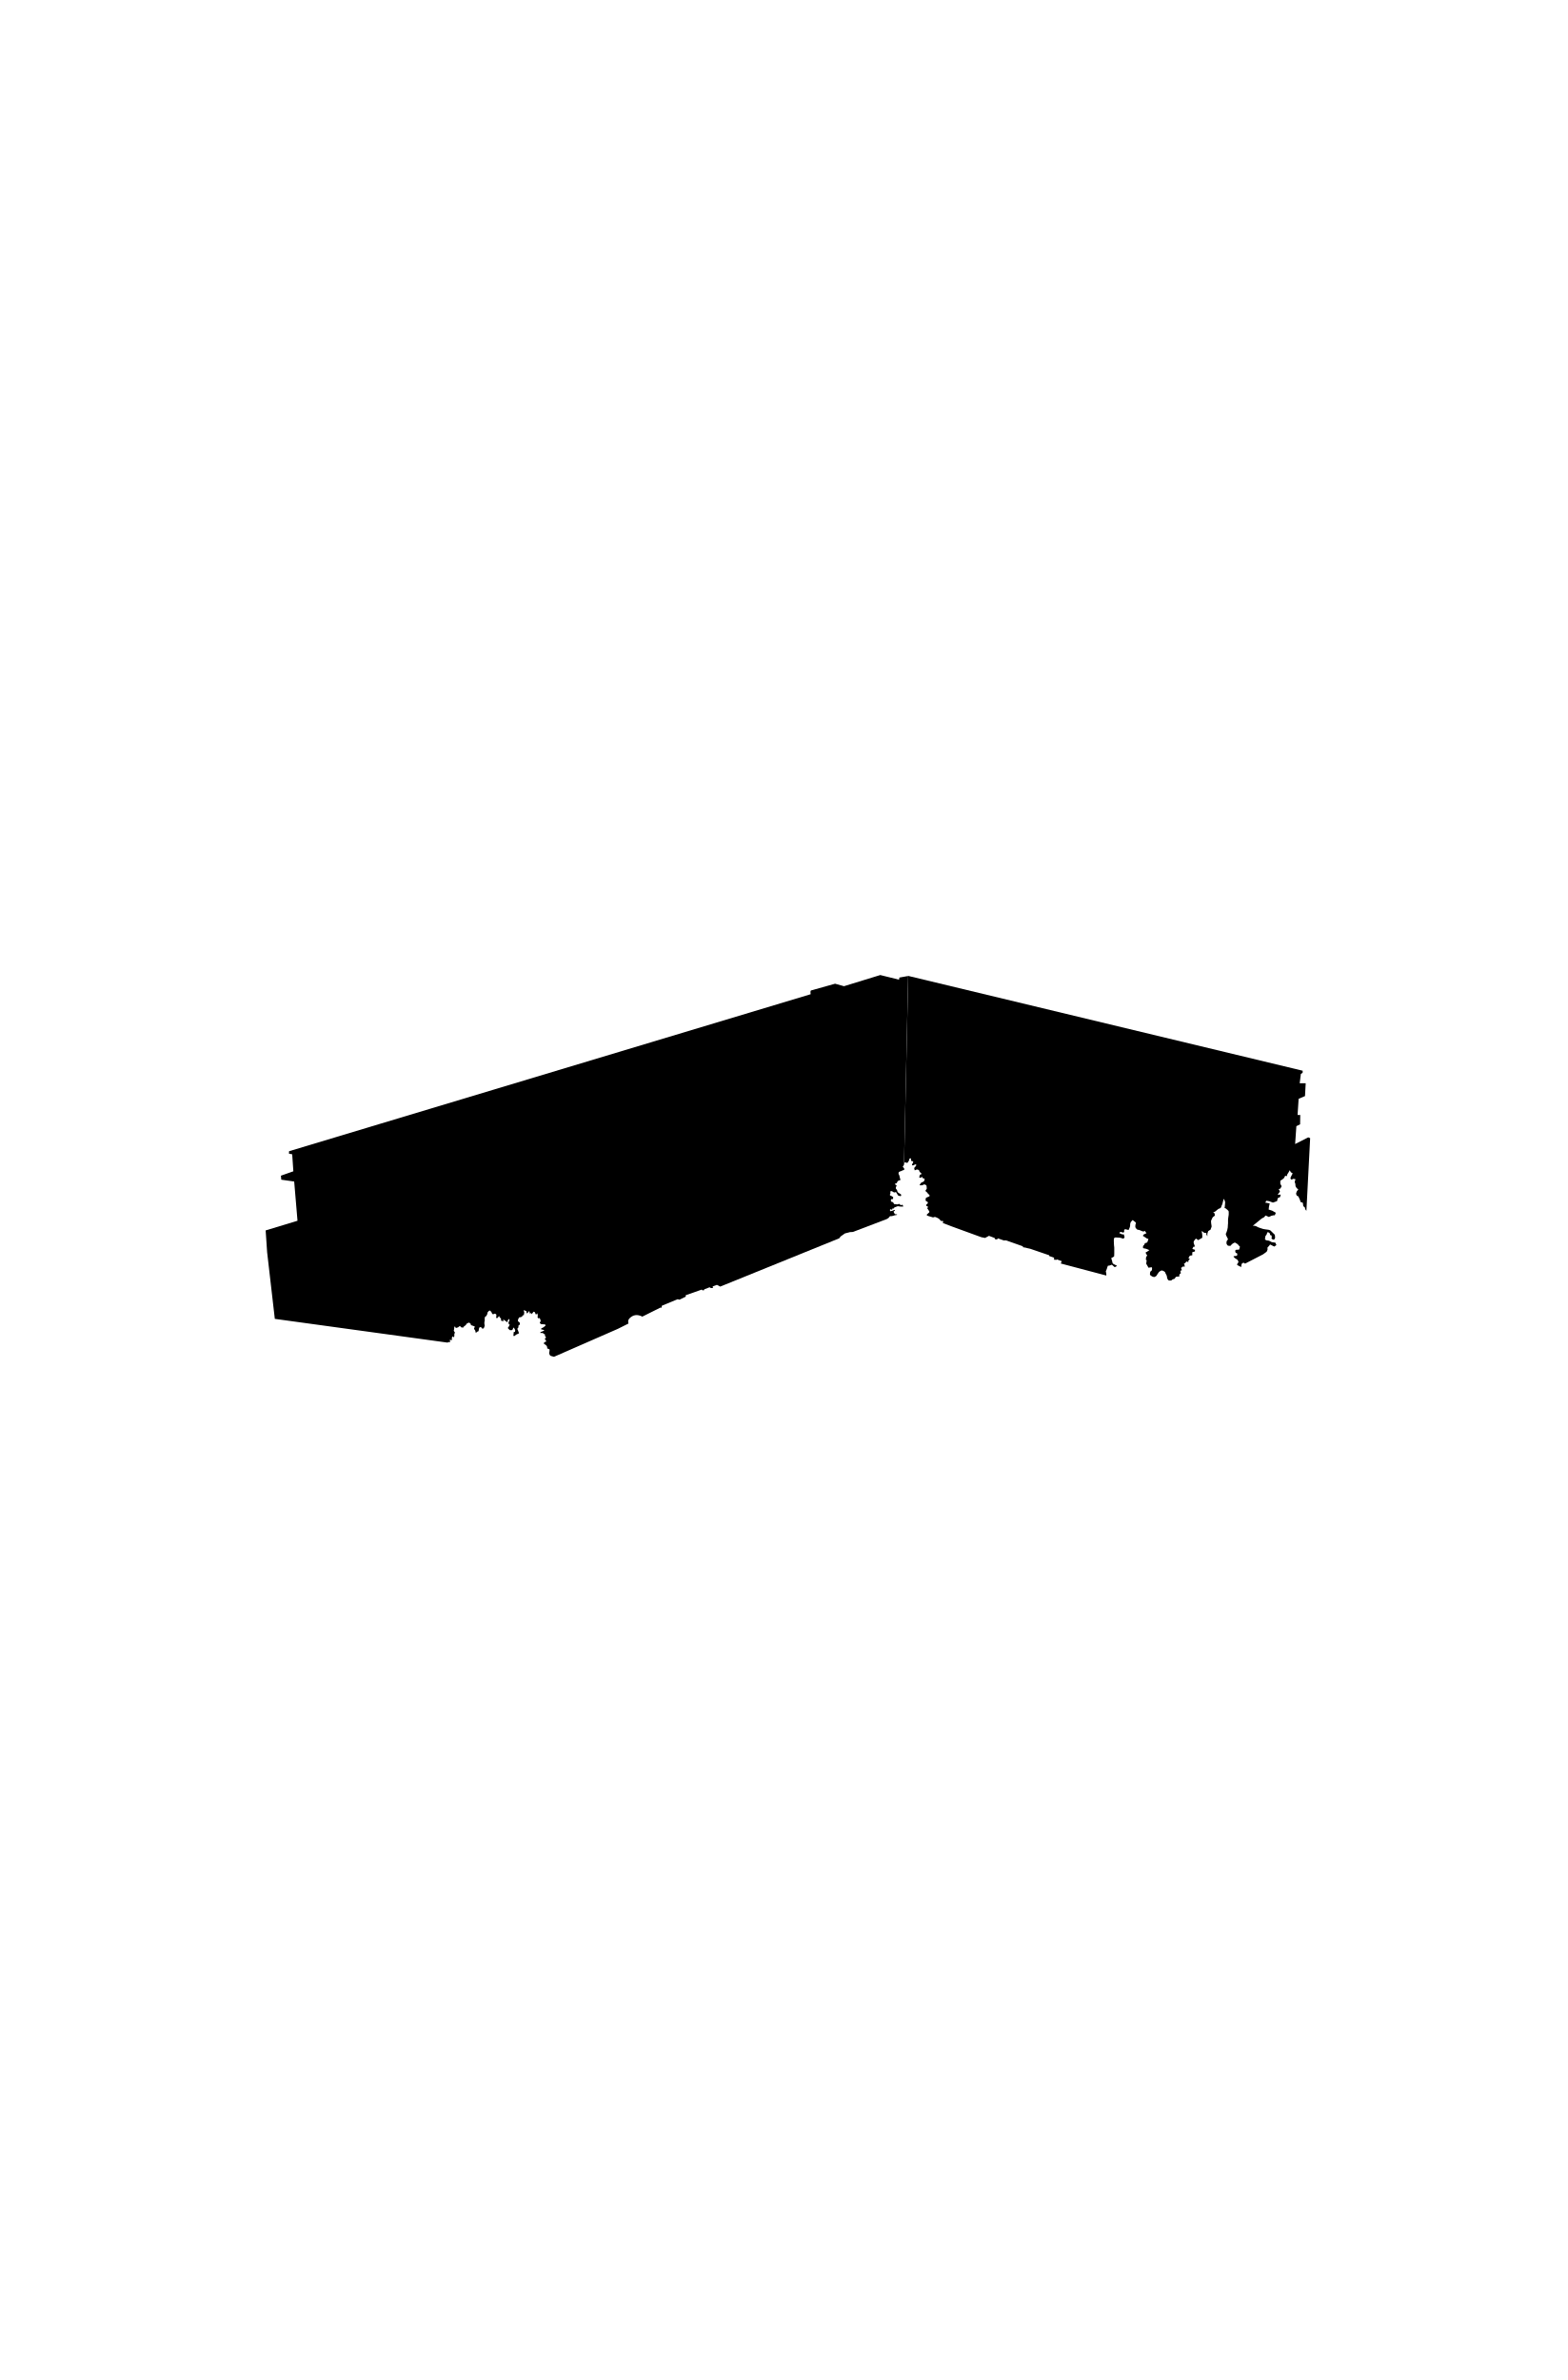
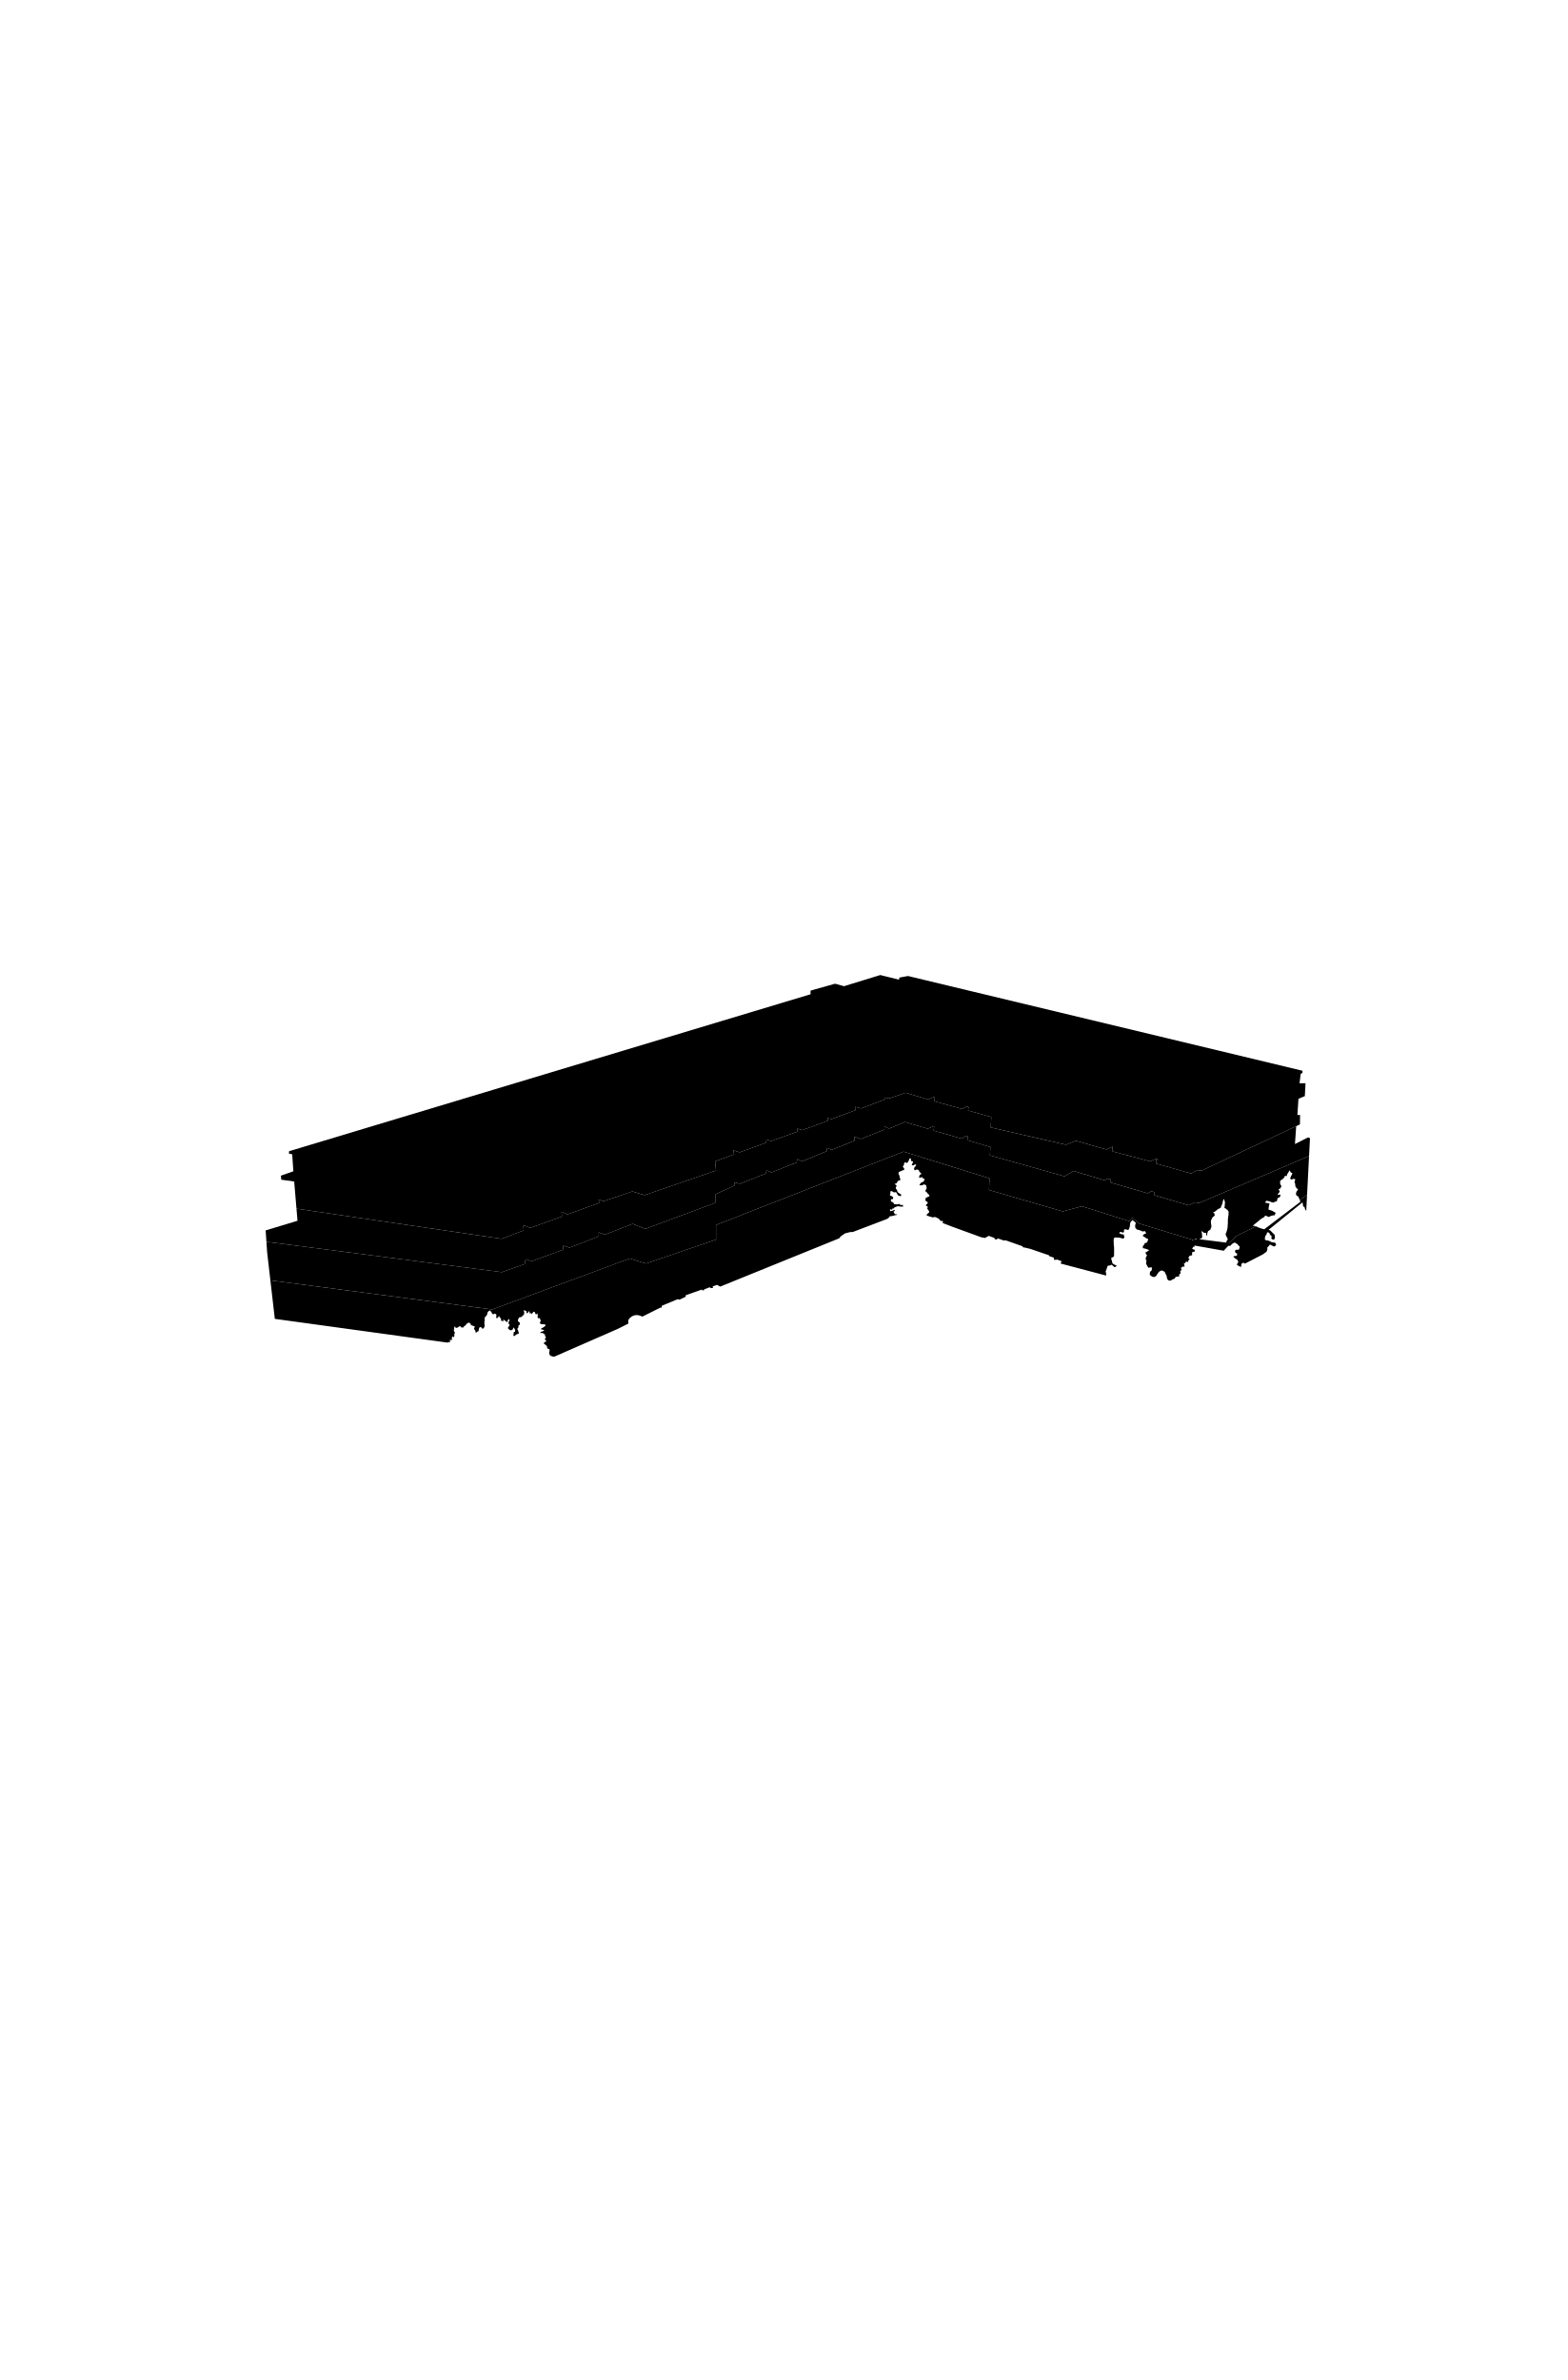
<svg xmlns="http://www.w3.org/2000/svg" viewBox="0 0 3840 5830">
-   <path d="m3209.21 2788.05-9.13 177.36v.67l-2.72-3.67s-1.02-4.25-1.27-5-3.64-2.5-3.64-2.5l-1.19-8.67-5.79-2.03s-.79-2.77-.79-3.77-2.49-4.89-3.62-8.11c-1.13-3.23-3.39-2.56-4.18-3.12-.79-.55-2.04-4.11-2.15-5.11s1.02-3.33 1.7-5.44c.67-2.11 3.85-4.33 3.85-4.33s-4.42-4.34-5.43-5.89c-.5-.77-.65-.94-.67-.97.01.01.04.01 0-.14-.12-.45-1.14-2-.91-3 .22-1-.68-5.67-.68-5.67l-1.35-3.11 2.04-7-5.2-1s-4.86 2.89-5.55 1.44c-.68-1.44-1.7-1.78-1.7-1.78l.79-3.66 4.75-9.34-4.53-2.77-2.59-4.89-3.73 6.66s-1.69 2.45-2.04 2.89c-.34.45-1.58 5.34-1.58 5.34s-1.25-.78-1.81-1.11c-.57-.34-2.37.33-2.37.33l-2.49 5-4.18 3.55-4.86 3-.11 7.45 3.28 6.11-3.16 5.78-4.07 1.22 3.05 5.67-1.13 2.22s-4.07 4.78-4.41 5.55c-.35.78 6.78.12 7.57 0l-1.58 6-5.77 2.78-1.7 7.22-9.16 3.34h-1.8s-7.8-3.11-8.14-3.11-7.12-1.11-7.12-1.11l-2.72 4.55 10.86 1.89-1.81 8.56-.68 6.55 8.6 2.78 8.92 5.11-2.48 6.22s-2.49-.11-2.83-.11-5.65 1.33-5.65 1.33l-5.99 2.89-8.03-3.66-4.29 4.66-5.21 2.67-21.93 17.89s3.16.11 4.98.11 8.48 3.67 8.48 3.67 10.63 3.89 12.32 4.11c1.7.22 8.71 1.66 11.19 1.66s6.22 1.89 6.22 1.89l10.75 10.56.79 7.33-1.81 3.89-2.94.78s-3.39-1.56-3.96-2.78c-.56-1.22.34-3 .68-3.55.34-.56-1.92-5.23-1.92-5.23l-2.49.78-.11-3.67s-2.26-3.11-2.59-3.11-4.18-.44-4.18-.44l-1.02 4.33s-3.4 5.11-3.62 5.45c-.22.33-.91 7.44-.91 7.44s2.61 2.45 4.18 2.45 5.55.88 5.99 1c.46.11 6.22 3.44 6.56 3.44s8.7 1.22 8.7 1.22l2.49 5.89-5.09 3.67s-5.99-2.67-8.71-4.34c-2.72-1.66-2.59.78-2.59.78l-2.27 2.78s-2.48 2.56-2.94 2.78c-.45.22 0 4.66 0 5.44s-2.26 5.22-2.26 5.22l-8.59 6.34-44.1 22.72s-1.53-.5-3.05-1.83c-1.53-1.34-4.92 2.16-5.42 2.5-.51.33-1.19 7.83-1.19 7.83s-4.74-2.17-8.48-4.33c-3.73-2.17 0-4.5 0-4.5l1.86-3.84s-1.35-5.33-4.58-6.66c-3.22-1.34-1.86-1.17-5.6-4-3.72-2.84-1.02-3.34-1.02-3.34s3.56-.33 6.28-.83 1.86-4.83 1.86-5.5-3.56-1.83-3.56-1.83-1.53-2-1.18-4.67c.34-2.67.34-1.83 1.02-2.5.67-.67 6.95-.33 7.97-.67 1.02-.33 2.37-7.33 2.37-7.33l-4.07-4s-.51-1-.67-1.5c-.17-.5-4.93-2.67-6.28-4s-4.58.83-5.93 1.5c-1.36.67-2.38 2-3.73 3.17-1.35 1.16-2.64 3-2.64 3s-4.15-.17-4.82-.34c-.68-.16-1.87-.66-1.87-.66s-3.72-4.34-2.71-5.34-.51-.83-.51-.83l.34-2s.34-2.5.68-3 2.54-2.67 2.88-4-5.24-9.56-5.24-12.22 1.02-2.84 1.36-4.17 1.02-3 1.35-3.83c.34-.84.84-2.84.84-2.84l1.19-5.83.34-6.67s.35-2.16.35-3.33v-8.5c0-1.67.16-1.5.16-2.83s.68-5.84 1.02-7c.35-1.17 0-1 .35-2.17.34-1.17 0-3 .16-4.17.17-1.16 0-2.33 0-4.33s-5.25-6.17-7.29-7.67-1.7-.16-2.54-.83c-.85-.67.16-2 .16-3.33s.85-7.34.85-10.67-3.4-9-3.4-9-1.53 4.83-1.69 6.33c-.17 1.5-2.21 8-2.21 8l-1.7 3.67-.84 3.17-3.23 2.66-3.05.84s-3.39 2.83-4.41 3.5c-1.02.66-2.37 2.16-3.73 3.16-1.35 1-4.92 2-5.42 2.5s1.53.17 1.53.17l2.21 1.83s.84 4.5.84 5.17-3.39 3-4.24 3.5c-.84.5-1.53 1.83-2.54 3.67-1.02 1.83-2.2 4.5-2.54 5.83s0 2 0 2l.17 3.83 1.02 6.34v3.66l-1.19 1.5-1.02 4.17-5.76 3.67-1.02 2.33-1.36 4.83.16 5.39-2.54-4v-3.83l-5.26-.33s-5.09-4.34-5.76-4.34 0 2.84 0 2.84l1.02 6.5v7l-10.06 5.94s-4.07-3.55-5.2-3.78c-1.13-.22-5.66 6.67-5.66 6.67l-.22 3.78 3.16 9.11s-2.04.22-3.16.22-3.16 5.56-3.16 5.56l6.33 2v4l-6.55 2v7.55h-.68c-.68 0-4.75.67-5.2.89-.46.22-3.62 6.22-3.62 6.22l3.62 1.56s-2.26 2.67-3.39 4c-1.14 1.33.22 1.55 0 2.67-.23 1.11-1.59.88-1.59.88l-3.62-1.11-2.93 4-3.17 1.56 1.81 2.89v4.66l-3.61-1.11-3.12 2.45-2.08 1.33s1.58 4.22 2.04 5.33c.45 1.12-2.32.67-2.32.67l-1.3 3.33s0 1.34.91 1.78c.91.45 0 2.22 0 2.22l-1.59.89s-2.26 2.67-2.26 3.34.91.89 1.13 2-3.39 1.55-4.74 1.77c-1.36.23-3.62.23-3.62.23l-1.59 1.33s-1.35 2.44-2.04 3.33c-.67.89-4.74 1.56-4.74 1.56l-4.07 3.11h-4.98l-2.04-1.11s-1.59-1.56-2.04-3.11c-.46-1.56-1.35-3.56-1.35-6s-3.62-6.89-4.07-9.34c-.46-2.44-6.56-5.11-8.37-5.11s-5.65 2.67-6.78 3.56-6.56 9.78-6.56 9.78l-4.29 2.66-4.29-.44s-6.56-3.33-7.01-5.11c-.46-1.78.68-7.34.68-7.34l4.07-3.77s.67-6.23 0-6.89-8.37.89-8.37.89l-4.29-7.56-1.35-2.22 1.13-8.89-2.04-.67.68-6.89 2.71-3.77s-3.39-4.67-3.85-6.45c-.45-1.78 2.94-2.44 2.94-2.44l6.11-4.22s-7.24-3.34-7.91-3.34-7.47-1.55-7.47-1.55-.45-4.67 0-5.34c.46-.66 2.49-2.44 2.49-2.44s1.58-3.78 2.26-4.67 2.94 0 2.94 0l3.16-2.89 2.26-7.11-4.75-1.78-3.39-2.44-5.65-3.56 2.48-3.33 6.55-3.11-4.29-5.78-2.71 1.78s-2.04-.67-2.94-.67-4.98-2.22-7.47-3.11c-2.48-.89-2.71-.44-3.39-.44s-1.59-.45-1.59-.45l-3.66-3.55s-1.3-2-1.3-3.11 0-5.78.9-7.34c.91-1.55 0-3.77 0-3.77l-7.46-5.78-4.52 4.89s-1.81 4.66-1.59 5.33 0 1.11 0 3.33-1.35 5.34-1.35 5.34l-2.49 5.55-8.14-2-2.71 1.56v5.11l-1.81 1.78-7.24-2-2.94 2.89s6.11 3.33 7.46 3.33h3.62l2.04 6.89-2.72 3.78s-6.33-1.78-7.46-2.23c-1.13-.44-7.24-.66-8.46-.66s-1.94-.23-3.53-.23-3.85 2-3.85 2l-.45 5.56s.22 8.44.45 11.11.68 5.33.68 6v14c0 2 0 5.33-.22 7.11-.23 1.78-7.24 4.56-7.24 4.89s2.26 7.22 2.26 7.22.67 5.11 2.04 6.34c1.35 1.22 9.49 4.77 9.83 5 .35.22-3.28 2.77-3.28 2.77l-2.94.45-6.33-5.67-5.09 1.89-4.75.78-1.35 3.89-.79 2.55-1.58 4.34-1.24 2.22 1.24 6.89v4l-111.64-29.52 2.54-5.67-11.96-4.33-.68 1-6.27-.25v-5l-11.96-4.08v-1.84l-46.22-15.83-7.89-1.75-2.8-.83-7.46-1.34v-2.16l-41.3-14.59-5.51.17-14.42-5.08-.76 1.25-2.04 1.41-4.83-.91v-2.5l-14.25-5.42-9.59 5.17-9.24-1.84-72.65-26.5s-16.62-6.26-21.8-8.4l1.44-4.26-2.59-.67-2.49.33s-1.58-1-1.81-1.44c-.22-.45-2.26-2.78-2.26-2.78s-2.48-2.22-3.72-2.78c-1.25-.55-4.53-2.11-4.53-2.11s-2.26-1-2.94-.89c-.67.11-2.37.22-2.37.22l-2.26.89-13.34-4-2.27-1.55.11-1.45 2.67-2.39s3.56-3.16 3.56-3.33-.23-3.11-.23-3.11-.91-.44-1.07-.67c-.17-.22-1.24-1.83-1.41-2.5-.17-.66-2.77-3.77-2.77-3.77l2.63-2.59s-1.53-1.91-2.63-2.41c-1.11-.5-1.62-.17-1.62-.17l-.51-.67v-1.33c0-.33.25-1.42.25-1.42l.51-.58c.51-.58 1.53-1.25 2.46-2s.51-.67.68-1.92c.16-1.25-.25-1.41-.35-1.91-.08-.5-.93-.59-1.86-1.17s-1.61-.67-1.86-.83c-.25-.17-1.44-1.5-1.44-2.92s0-.92.17-1.5c.16-.58.34-3.25.67-3.67 0 0 1.36-.5 2.64-1.33s1.94-.58 2.88-1.17c.94-.58 1.53-.75 2.21-1.08.67-.33 1.35-1.17 1.35-1.17v-.91c0-.92-.76-1.59-1.35-2.42-.6-.83-1.62-.92-2.38-1.75s-1.35-2.17-1.43-2.5c-.09-.33-4.75-4.25-4.75-4.25l-.25-.5s.08-1 .51-1.75.43-.58.68-.92c.25-.33.76-1 1.1-1.41.34-.42.43-.5.76-1.42s0-1.25 0-2-.17-1.5-.34-3.92c-.17-2.41-.94-2-1.11-2.58-.16-.58-2.54-1.42-3.72-1.92-1.19-.5-.85 0-1.19 0s-2.21 1-3.73 1.59c-1.53.58-1.94.58-2.71.58s-2.89.08-4.07-.08c-1.19-.17 0-1.09.08-1.67s2.88-4.42 3.13-4.58c.25-.17 1.78-.84 2.54-1.25.76-.42 2.04-.67 3.48-1.67s1.53-2 1.95-3.17c.42-1.16.59-2.83.59-3.16s-.84-.67-1.27-1c-.43-.34-1.27-.17-1.27-.17l-1.27-.17s-.94-1.08-2.12-2.91c-1.19-1.84-1.19-.67-1.19-.67s-1.53 1.42-1.86 1.58c-.35.17-2.13.5-2.64.5s-1.53-1-1.53-1 .09-.83.09-1.16.34-2 .93-3.67c.6-1.67.35-1.08.6-1.42.25-.33.67-.66.67-.66s1.78-.25 2.46-.67l.68-.42s-.76-2.25-.85-2.58c-.08-.33-.42-.42-1.18-.92s-1.19-.75-1.44-.91c-.25-.17-.94-.92-1.1-1.25-.17-.34-.35-.92-.85-2.17s.25-.33 0-.75-1.18-1.25-1.18-1.25l-1.11-.83-2.12-.25s-1.1-.5-1.44-.75-1.78 1.16-2.37 1.5c-.59.33-1.86.66-2.63.66s-.43-.25-.6-.83c-.16-.58 0 0-.84-3.5s.08-1.58.08-1.58 1.95-1.67 2.38-2.17c.42-.5 0-.58.59-2s.59-.42 1.95-1.67c1.35-1.25-1.87-2.75-2.29-2.75s-1.11.5-1.53.67c-.43.17-2.46 1.25-3.23 1.75s-2.21-.08-2.21-.08h-1.27s0-1.17.09-1.75c.08-.59.67-1.5.67-1.5s.35-.92 1.27-2.5c.94-1.59 1.11-2.09 1.11-2.59s-2.04-1.83-2.38-2c-.34-.16-1.86.17-1.86.17l-1.19-1.83v-5l-4.07.66-.67 4s-1.87 3-2.04 3.42-1.62 2.42-1.62 2.42l-2.37.75-1.19-1-3.64-.42-.94 2.75-.65 2.56 2.27-98.81 7.93-363.01.37-.12 965.91 232.18-.22 5.11-4.29 2.77-2.83 22.78h14.69l-1.69 31.45-15.61 6.66-2.59 39.56h6.55l-.34 23-9.16 4.44-3.05 43.78 32.23-16.33 4.63 2Z" />
-   <path d="M2212.26 2856.37c-.25.17-1.02 2.09-1.02 2.09l1.19 1 1.77 1.86.52.55v4.09s-.26.06-.63.14c-.7.15-1.81.39-2.25.44-.68.08-2.04 1.08-2.38 1.17-.34.08-2.37 1.08-2.37 1.08s-1.7.58-2.97.92c-1.27.33-2.54 1.91-2.88 2.16s-.25 3.92-.25 3.92l1.35 2.08 1.19 3.92 1.19 5.5 1.29 2.83s-1.47.78-2.37 1-3.96 1.67-3.96 1.67-.96.5-1.3 1.11-.62 2-.62 2-1.53 2.17-1.69 2.44c-.17.28-2.49 1.12-3.23 1.28-.73.17-1.02 1.11-1.02 1.11l3.62 2.84 1.13 1.55-2.15 2.5-.17 3.5 1.86 2.56 1.19 1.66s.73 3.17 1.07 4c.35.84 1.81 2.12 1.98 2.23s6.44 4.05 6.44 4.05l.79 1.89-1.24 2.72-4.93-1.22-1.4-.5-4.02-6.44-1.24-2.06-4.64 1.06-5.76-3.39-3.62.72s.57 4.67.46 4.94c-.12.28-1.14 1.84-1.14 1.84l-.05 3 4.8 2.11 3.05 2.42-.08 1.66-.6 2.92s-3.13 0-3.72.08c-.6.09-1.11 1.5-1.11 1.5v3.34c0 .25 1.36 1.66 1.36 1.66s2.37.67 3.39.92 1.78 2.75 1.78 2.75l1.53 2.08h2.63c1.44 0 2.54.42 3.14.5.59.09 1.69.17 1.69.17s2.38-.5 2.97-.83c.59-.34 2.12-.25 2.12-.25l1.44 1.08 1.95 2s.51 0 2.37-.67c1.86-.66 1.7-.5 2.04-.5.2 0 .82 1.58 1.3 2.85.31.85.56 1.57.56 1.57s-.24.02-.6.04c-.44.02-1.04.04-1.6.04-1.02 0-4.93-.16-6.2-.16s-3.72-.75-4.41-.75-2.46.41-4.41 1.33-3.48 1.25-3.48 1.25l-1.95 1.17-.16 1.75h-1.53c-.25 0-1.62 0-2.29.16-.68.17 0 .67 0 .67l-.51 1.75-2.13.42s-1.69-1.17-2.2-1.17-1.44 1.92-1.44 2.33 1.61 2.84 1.61 2.84 1.78-.59 2.72-1c.94-.42 2.72-.59 2.72-.59s3.05-1.75 3.47-1.83c.43-.08.85.08.85.08l1.18 1.92-3.31 1.75.51 2.25 1.27 2.25 1.02 1.58 1.87.92h3.56v1.42s-3.65.83-4.5.75c-.84-.09-3.64 1.33-4.5 1.33s-3.64.92-3.64.92l-4.5.16-1.02 1.25-2.54 3.09-4.41 2.76-82.68 31.48-3.05.27-4.07.12s-4.75 1.27-4.92 1.33c-.17.05-7.69 1.94-7.69 1.94l-10.35 7.28-3.72 4.75-291.39 118.22-8.03-4.22-10.35 3.72.46 4-4.86.12-3.34-1.95-12.94 5.06-1.02 2.5-4.07-.34-.91-1.61-39.63 13.94.4 3.28-15.49 7.61-4.44-1.23-38.76 16-.59 4.84-2.8-.34-34.81 17.38-9.6 4.8c-12.83-6.52-23.17-4.34-31.62 4.44-2.53 2.62-3.55 6.36-2.85 9.93l.51 2.59-25.98 12.98-156.51 68.5-6.61-1.92-2.38-.83s-2.37-3.25-2.71-4.83c-.35-1.59.42-4.67.42-4.67s.94-4.75.51-5.58c-.42-.84-1.69-.67-5.42-2.67-3.61-1.93-.24-.52-.01-.43-.05-.15-.51-1.3-.58-2.24-.09-1-.43-1.5-.43-2.33s-2.04-2.83-4.58-4.75c-2.23-1.68-2.12-.41-2.06-.08-.15-.42-.82-2.53-.74-3.5.08-1.09 1.1-1.84 2.46-2.5 1.35-.67 2.63-.59 2.96-.75.35-.17-.59-2.59-.67-3.34-.09-.75-3.65-3.75-2.89-4.16.76-.42 2.38-1 2.38-1l.51-3-.92-1.59-1.29-.33-.08-4.58s-2.8-1.09-3.05-1.09-1.87-2.08-1.87-2.08l-2.63-.08-3.39.08-.25-1.75.51-.58s3.39-1.17 3.98-1.5c.6-.34 5.01-2.09 5.01-2.09s-.84-1.41-1.19-1.58c-.34-.17-3.82-1.08-4.58-1.17-.76-.08-1.78-.16-1.78-.16l.09-2.34s4.74-2.5 5.6-2.91c.84-.42 2.96-2.67 4.07-3.17 1.1-.5.84-3 .84-3l-2.46-.92-6.78-.5-2.13-.41-2.54-2.34.25-1.41s.76-1.75 1.11-2.25c.34-.5.84-1.09.84-1.09s-.94-3.41-1.02-4.16-.51-1.09-.68-1.34c-.16-.25-.84-1.91-.84-1.91s-3.39.66-3.64.41-1.62-2.25-1.62-2.25.25-1.5.43-2 .08-2.58.08-2.58v-1.42c0-.5-1.1-3.75-1.18-4-.09-.25-1.19 1.59-1.19 1.59l-1.95 1.83-1.53-2.83-.93-2.67-1.11-1-2.29-.83-2.88 3.83-2.46 2.5s.09-1.42 0-1.92c-.08-.5-1.43-.75-1.43-.75l-2.97.59v-3.09c0-1.75-1.27-2.5-1.27-2.5s-2.97 3.59-3.13 3.84c-.17.25-2.38 1.66-2.38 1.66l-.67-.83v-3.58c0-.92-3.99-2.5-3.99-2.5l-3.23-.84 1.7 6-.84 3.34v2.5l-3.48 1.08-1.1 2.83-3.56 1.34-3.56.5-1.02 1.66-1.78 3.42-.25 4.17 4.74 4.16s-.42 4-.42 4.42-3.05 2.17-3.05 2.17l-.17 4.58-2.72 3.5 1.95 4.33 2.29 6.59-6.95 3.25-4.5 3.5-2.46-.59.68-5.08.08-2.33.17-1.84 2.97-.33.76-3.92-1.62-3.66-1.86-2.67-1.19-.08-1.1 2.91-1.19 2.5-2.12.75-4.44-.25-4.64-4.86s.28-1.17.62-1.61c.35-.44 2.43-3.11 2.43-3.11s1.64-4.06 1.59-4.61c-.06-.56-1.92.55-1.92.55s-1.19-4.27-1.13-5.11c.05-.83 2.15-4.05 2.37-4.55s-.28-4.39-.28-4.39-3.79 3.44-3.95 3.78c-.17.33-.57 4.94-.57 4.94s-8.76-6-9.95-6.94c-1.18-.95.28 4.38.28 4.38l-6.11-1.66v-4.84l-3.45-3.55-1.53-3.08-2.37 3.41-2.89 2.59-2.04-2.67.76-1.58v-5.25s-2.63-2-3.22-2.25c-.6-.25-3.05 1.25-3.48 1.33s-3.13-.25-3.13-.25l-2.54-5.42-3.48-3.33-2.37 1.08-3.05 3.25-1.02 4.75-2.29 4.59-2.13 1-.93 1.08-.85 2.83v7.67l-.67 1.17-.17 4.5.84 5.41-.76 2.34-1.69 4.16-3.56.67-3.48-4.25-3.9 1.83-.94 3.92-.76 4.92-1.53.08s-5.26 4.08-5.26 3.75-.93-3.75-.93-4.08-.51-1.67-.51-1.67-2.97-3.92-2.97-4.17 2.12-5.16 2.12-5.5-9.75-3.5-9.75-3.5v-2.5l-4.07-3.75s-3.64 1.59-4.32 1.67-2.63 1.92-2.63 1.92l-1.19 2.5-1.53 1.08-4.5 3.58-.42 1.84-5.52-1.09-2.29-3.16-1.61.75-3.31 2.66-4.83 1.5-.94-.16s-.84-1.92-1.02-2.59c-.17-.66-2.54-.25-2.54-.25l.08 3-.76 5-.51 1.84s1.78 3.08 2.13 3.25c.34.16.67.5.67.5l-.67 3.08-.68.33v6l-1.61 3.17-1.95-2.75-2.46 2.92v6.58l-5.17-.92.68 3.59.51 2.41-2.29-.83-4.67 1.67-422.78-58.11-18.84-163.26-3.61-53.41 78-23.67-8.11-96.11-31.61-4.44-.91-9.84 30.48-10.77-2.83-41.61-7.97-1.62.27-5.94 1277.64-384.57-.51-5.95 1.02-3.16 59.3-16.63 21.88 6.09 88.83-27.33 46 11.33.83-5.17 21.5-3.83-7.93 363.01-2.27 98.83-.37 1.42s-1.53 2.17-1.78 2.33" />
+   <path d="m3201.65 2926.81-1.99 38.66v.67l-2.72-3.67s-1.02-4.25-1.27-5-3.64-2.5-3.64-2.5l-1.19-8.67-1.19-.42-82.29 66.71c2.07.54 4.11 1.57 4.11 1.57l10.75 10.56.79 7.33-1.81 3.89-2.94.78s-3.39-1.56-3.96-2.78c-.56-1.22.34-3 .68-3.55.34-.56-1.92-5.23-1.92-5.23l-2.49.78-.11-3.67s-2.26-3.11-2.59-3.11-4.18-.44-4.18-.44l-1.02 4.33s-3.4 5.11-3.62 5.45c-.22.33-.91 7.44-.91 7.44s2.61 2.45 4.18 2.45 5.55.88 5.99 1c.46.11 6.22 3.44 6.56 3.44s8.7 1.22 8.7 1.22l2.49 5.89-5.09 3.67s-5.99-2.67-8.71-4.34c-2.72-1.66-2.59.78-2.59.78l-2.27 2.78s-2.48 2.56-2.94 2.78c-.45.22 0 4.66 0 5.44s-2.26 5.22-2.26 5.22l-8.59 6.34-44.1 22.72s-1.53-.5-3.05-1.83c-1.53-1.34-4.92 2.16-5.42 2.5-.51.33-1.19 7.83-1.19 7.83s-4.74-2.17-8.48-4.33c-3.73-2.17 0-4.5 0-4.5l1.86-3.84s-1.35-5.33-4.58-6.66c-3.22-1.34-1.86-1.17-5.6-4-3.72-2.84-1.02-3.34-1.02-3.34s3.56-.33 6.28-.83 1.86-4.83 1.86-5.5-3.56-1.83-3.56-1.83-1.53-2-1.18-4.67c.34-2.67.34-1.83 1.02-2.5.67-.67 6.95-.33 7.97-.67 1.02-.33 2.37-7.33 2.37-7.33l-4.07-4s-.51-1-.67-1.5c-.17-.5-4.93-2.67-6.28-4s-4.58.83-5.93 1.5c-1.36.67-2.38 2-3.73 3.17-1.35 1.16-2.64 3-2.64 3s-4.11-.17-4.81-.34l-11.07 12.09-71.97-12.79.96 2.76s-2.04.22-3.16.22-3.16 5.56-3.16 5.56l6.33 2v4l-6.55 2v7.55h-.68c-.68 0-4.75.67-5.2.89-.46.22-3.62 6.22-3.62 6.22l3.62 1.56s-2.26 2.67-3.39 4c-1.14 1.33.22 1.55 0 2.67-.23 1.11-1.59.88-1.59.88l-3.62-1.11-2.93 4-3.17 1.56 1.81 2.89v4.66l-3.61-1.11-3.12 2.45-2.08 1.33s1.58 4.22 2.04 5.33c.45 1.12-2.32.67-2.32.67l-1.3 3.33s0 1.34.91 1.78c.91.45 0 2.22 0 2.22l-1.59.89s-2.26 2.67-2.26 3.34.91.89 1.13 2-3.39 1.55-4.74 1.77c-1.36.23-3.62.23-3.62.23l-1.59 1.33s-1.35 2.44-2.04 3.33c-.67.89-4.74 1.56-4.74 1.56l-4.07 3.11h-4.98l-2.04-1.11s-1.59-1.56-2.04-3.11c-.46-1.56-1.35-3.56-1.35-6s-3.62-6.89-4.07-9.34c-.46-2.44-6.56-5.11-8.37-5.11s-5.65 2.67-6.78 3.56-6.56 9.78-6.56 9.78l-4.29 2.66-4.29-.44s-6.56-3.33-7.01-5.11c-.46-1.78.68-7.34.68-7.34l4.07-3.77s.67-6.23 0-6.89-8.37.89-8.37.89l-4.29-7.56-1.35-2.22 1.13-8.89-2.04-.67.68-6.89 2.71-3.77s-3.39-4.67-3.85-6.45c-.45-1.78 2.94-2.44 2.94-2.44l6.11-4.22s-7.24-3.34-7.91-3.34-7.47-1.55-7.47-1.55-.45-4.67 0-5.34c.46-.66 2.49-2.44 2.49-2.44s1.58-3.78 2.26-4.67 2.94 0 2.94 0l3.16-2.89 2.26-7.11-4.75-1.78-3.39-2.44-5.65-3.56 2.48-3.33 6.55-3.11-4.29-5.78-2.71 1.78s-2.04-.67-2.94-.67-4.98-2.22-7.47-3.11c-2.48-.89-2.71-.44-3.39-.44s-1.59-.45-1.59-.45l-3.66-3.55s-1.3-2-1.3-3.11 0-5.78.9-7.34c.91-1.55 0-3.77 0-3.77l-7.46-5.78-4.52 4.89s-1.81 4.66-1.59 5.33 0 1.11 0 3.33-1.35 5.34-1.35 5.34l-2.49 5.55-8.14-2-2.71 1.56v5.11l-1.81 1.78-7.24-2-2.94 2.89s6.11 3.33 7.46 3.33h3.62l2.04 6.89-2.72 3.78s-6.33-1.78-7.46-2.23c-1.13-.44-7.24-.66-8.46-.66s-1.94-.23-3.53-.23-3.85 2-3.85 2l-.45 5.56s.22 8.44.45 11.11.68 5.33.68 6v14c0 2 0 5.33-.22 7.11-.23 1.78-7.24 4.56-7.24 4.89s2.26 7.22 2.26 7.22.67 5.11 2.04 6.34c1.35 1.22 9.49 4.77 9.83 5 .35.22-3.28 2.77-3.28 2.77l-2.94.45-6.33-5.67-5.09 1.89-4.75.78-1.35 3.89-.79 2.55-1.58 4.34-1.24 2.22 1.24 6.89v4l-111.64-29.52 2.54-5.67-11.96-4.33-.68 1-6.27-.25v-5l-11.96-4.08v-1.84l-46.22-15.83-7.89-1.75-2.8-.83-7.46-1.34v-2.16l-41.3-14.59-5.51.17-14.42-5.08-.76 1.25-2.04 1.41-4.83-.91v-2.5l-14.25-5.42-9.59 5.17-9.24-1.84-72.65-26.5s-16.62-6.26-21.8-8.4l1.44-4.26-2.59-.67-2.49.33s-1.58-1-1.81-1.44c-.22-.45-2.26-2.78-2.26-2.78s-2.48-2.22-3.72-2.78c-1.25-.55-4.53-2.11-4.53-2.11s-2.26-1-2.94-.89c-.67.11-2.37.22-2.37.22l-2.26.89-13.34-4-2.27-1.55.11-1.45 2.67-2.39s3.56-3.16 3.56-3.33-.23-3.11-.23-3.11-.91-.44-1.07-.67c-.17-.22-1.24-1.83-1.41-2.5-.17-.66-2.77-3.77-2.77-3.77l2.63-2.59s-1.53-1.91-2.63-2.41c-1.11-.5-1.62-.17-1.62-.17l-.51-.67v-1.33c0-.33.25-1.42.25-1.42l.51-.58c.51-.58 1.53-1.25 2.46-2s.51-.67.68-1.92c.16-1.25-.25-1.41-.35-1.91-.08-.5-.93-.59-1.86-1.17s-1.61-.67-1.86-.83c-.25-.17-1.44-1.5-1.44-2.92s0-.92.17-1.5c.16-.58.34-3.25.67-3.67 0 0 1.36-.5 2.64-1.33s1.94-.58 2.88-1.17c.94-.58 1.53-.75 2.21-1.08.67-.33 1.35-1.17 1.35-1.17v-.91c0-.92-.76-1.59-1.35-2.42-.6-.83-1.62-.92-2.38-1.75s-1.35-2.17-1.43-2.5c-.09-.33-4.75-4.25-4.75-4.25l-.25-.5s.08-1 .51-1.75.43-.58.68-.92c.25-.33.76-1 1.1-1.41.34-.42.43-.5.76-1.42s0-1.25 0-2-.17-1.5-.34-3.92c-.17-2.41-.94-2-1.11-2.58-.16-.58-2.54-1.42-3.72-1.92-1.19-.5-.85 0-1.19 0s-2.21 1-3.73 1.59c-1.53.58-1.94.58-2.71.58s-2.89.08-4.07-.08c-1.19-.17 0-1.09.08-1.67s2.88-4.42 3.13-4.58c.25-.17 1.78-.84 2.54-1.25.76-.42 2.04-.67 3.48-1.67s1.53-2 1.95-3.17c.42-1.16.59-2.83.59-3.16s-.84-.67-1.27-1c-.43-.34-1.27-.17-1.27-.17l-1.27-.17s-.94-1.08-2.12-2.91c-1.19-1.84-1.19-.67-1.19-.67s-1.53 1.42-1.86 1.58c-.35.17-2.13.5-2.64.5s-1.53-1-1.53-1 .09-.83.09-1.16.34-2 .93-3.67c.6-1.67.35-1.08.6-1.42.25-.33.67-.66.67-.66s1.78-.25 2.46-.67l.68-.42s-.76-2.25-.85-2.58c-.08-.33-.42-.42-1.18-.92s-1.19-.75-1.44-.91c-.25-.17-.94-.92-1.1-1.25-.17-.34-.35-.92-.85-2.17s.25-.33 0-.75-1.18-1.25-1.18-1.25l-1.11-.83-2.12-.25s-1.1-.5-1.44-.75-1.78 1.16-2.37 1.5c-.59.33-1.86.66-2.63.66s-.43-.25-.6-.83c-.16-.58 0 0-.84-3.5s.08-1.58.08-1.58 1.95-1.67 2.38-2.17c.42-.5 0-.58.59-2s.59-.42 1.95-1.67c1.35-1.25-1.87-2.75-2.29-2.75s-1.11.5-1.53.67c-.43.17-2.46 1.25-3.23 1.75s-2.21-.08-2.21-.08h-1.27s0-1.17.09-1.75c.08-.59.67-1.5.67-1.5s.35-.92 1.27-2.5c.94-1.59 1.11-2.09 1.11-2.59s-2.04-1.83-2.38-2c-.34-.16-1.86.17-1.86.17l-1.19-1.83v-5l-4.07.66-.67 4s-1.87 3-2.04 3.42-1.62 2.42-1.62 2.42l-2.37.75-1.19-1-3.64-.42-.94 2.75-.33 1.31-.03 1.22-.37 1.42s-1.53 2.17-1.78 2.33h.08c-.25.17-1.02 2.09-1.02 2.09l1.19 1 1.77 1.86.52.55v4.09s-.26.06-.63.14c-.7.15-1.81.39-2.25.44-.68.08-2.04 1.08-2.38 1.17-.34.08-2.37 1.08-2.37 1.08s-1.7.58-2.97.92c-1.27.33-2.54 1.91-2.88 2.16s-.25 3.92-.25 3.92l1.35 2.08 1.19 3.92 1.19 5.5 1.29 2.83s-1.47.78-2.37 1-3.96 1.67-3.96 1.67-.96.5-1.3 1.11-.62 2-.62 2-1.53 2.17-1.69 2.44c-.17.28-2.49 1.12-3.23 1.28-.73.17-1.02 1.11-1.02 1.11l3.62 2.84 1.13 1.55-2.15 2.5-.17 3.5 1.86 2.56 1.19 1.66s.73 3.17 1.07 4c.35.84 1.81 2.12 1.98 2.23s6.44 4.05 6.44 4.05l.79 1.89-1.24 2.72-4.93-1.22-1.4-.5-4.02-6.44-1.24-2.06-4.64 1.06-5.76-3.39-3.62.72s.57 4.67.46 4.94c-.12.28-1.14 1.84-1.14 1.84l-.05 3 4.8 2.11 3.05 2.42-.08 1.66-.6 2.92s-3.13 0-3.72.08c-.6.09-1.11 1.5-1.11 1.5v3.34c0 .25 1.36 1.66 1.36 1.66s2.37.67 3.39.92 1.78 2.75 1.78 2.75l1.53 2.08h2.63c1.44 0 2.54.42 3.14.5.59.09 1.69.17 1.69.17s2.38-.5 2.97-.83c.59-.34 2.12-.25 2.12-.25l1.44 1.08 1.95 2s.51 0 2.37-.67c1.86-.66 1.7-.5 2.04-.5.2 0 .82 1.58 1.3 2.85.31.85.56 1.57.56 1.57s-.24.02-.6.04c-.44.02-1.04.04-1.6.04-1.02 0-4.93-.16-6.2-.16s-3.72-.75-4.41-.75-2.46.41-4.41 1.33-3.48 1.25-3.48 1.25l-1.95 1.17-.16 1.75h-1.53c-.25 0-1.62 0-2.29.16-.68.17 0 .67 0 .67l-.51 1.75-2.13.42s-1.69-1.17-2.2-1.17-1.44 1.92-1.44 2.33 1.61 2.84 1.61 2.84 1.78-.59 2.72-1c.94-.42 2.72-.59 2.72-.59s3.05-1.75 3.47-1.83c.43-.08.85.08.85.08l1.18 1.92-3.31 1.75.51 2.25 1.27 2.25 1.02 1.58 1.87.92h3.56v1.42s-3.65.83-4.5.75c-.84-.09-3.64 1.33-4.5 1.33s-3.64.92-3.64.92l-4.5.16-1.02 1.25-2.54 3.09-4.41 2.76-82.68 31.48-3.05.27-4.07.12s-4.75 1.27-4.92 1.33c-.17.05-7.69 1.94-7.69 1.94l-10.35 7.28-3.72 4.75-291.39 118.22-8.03-4.22-10.35 3.72.46 4-4.86.12-3.34-1.95-12.94 5.06-1.02 2.5-4.07-.34-.91-1.61-39.63 13.94.4 3.28-15.49 7.61-4.44-1.23-38.76 16-.59 4.84-2.8-.34-34.81 17.38-9.6 4.8c-12.83-6.52-23.17-4.34-31.62 4.44-2.53 2.62-3.55 6.36-2.85 9.93l.51 2.59-25.98 12.98-156.51 68.5-6.61-1.92-2.38-.83s-2.37-3.25-2.71-4.83c-.35-1.59.42-4.67.42-4.67s.94-4.75.51-5.58c-.42-.84-1.69-.67-5.42-2.67-3.61-1.93-.24-.52-.01-.43-.05-.15-.51-1.3-.58-2.24-.09-1-.43-1.5-.43-2.33s-2.04-2.83-4.58-4.75c-2.23-1.68-2.12-.41-2.06-.08-.15-.42-.82-2.53-.74-3.5.08-1.09 1.1-1.84 2.46-2.5 1.35-.67 2.63-.59 2.96-.75.35-.17-.59-2.59-.67-3.34-.09-.75-3.65-3.75-2.89-4.16.76-.42 2.38-1 2.38-1l.51-3-.92-1.59-1.29-.33-.08-4.58s-2.8-1.09-3.05-1.09-1.87-2.08-1.87-2.08l-2.63-.08-3.39.08-.25-1.75.51-.58s3.39-1.17 3.98-1.5c.6-.34 5.01-2.09 5.01-2.09s-.84-1.41-1.19-1.58c-.34-.17-3.82-1.08-4.58-1.17-.76-.08-1.78-.16-1.78-.16l.09-2.34s4.74-2.5 5.6-2.91c.84-.42 2.96-2.67 4.07-3.17 1.1-.5.84-3 .84-3l-2.46-.92-6.78-.5-2.13-.41-2.54-2.34.25-1.41s.76-1.75 1.11-2.25c.34-.5.84-1.09.84-1.09s-.94-3.41-1.02-4.16-.51-1.09-.68-1.34c-.16-.25-.84-1.91-.84-1.91s-3.39.66-3.64.41-1.62-2.25-1.62-2.25.25-1.5.43-2 .08-2.58.08-2.58v-1.42c0-.5-1.1-3.75-1.18-4-.09-.25-1.19 1.59-1.19 1.59l-1.95 1.83-1.53-2.83-.93-2.67-1.11-1-2.29-.83-2.88 3.83-2.46 2.5s.09-1.42 0-1.92c-.08-.5-1.43-.75-1.43-.75l-2.97.59v-3.09c0-1.75-1.27-2.5-1.27-2.5s-2.97 3.59-3.13 3.84c-.17.25-2.38 1.66-2.38 1.66l-.67-.83v-3.58c0-.92-3.99-2.5-3.99-2.5l-3.23-.84 1.7 6-.84 3.34v2.5l-3.48 1.08-1.1 2.83-3.56 1.34-3.56.5-1.02 1.66-1.78 3.42-.25 4.17 4.74 4.16s-.42 4-.42 4.42-3.05 2.17-3.05 2.17l-.17 4.58-2.72 3.5 1.95 4.33 2.29 6.59-6.95 3.25-4.5 3.5-2.46-.59.68-5.08.08-2.33.17-1.84 2.97-.33.76-3.92-1.62-3.66-1.86-2.67-1.19-.08-1.1 2.91-1.19 2.5-2.12.75-4.44-.25-4.64-4.86s.28-1.17.62-1.61c.35-.44 2.43-3.11 2.43-3.11s1.64-4.06 1.59-4.61c-.06-.56-1.92.55-1.92.55s-1.19-4.27-1.13-5.11c.05-.83 2.15-4.05 2.37-4.55s-.28-4.39-.28-4.39-3.79 3.44-3.95 3.78c-.17.33-.57 4.94-.57 4.94s-8.76-6-9.95-6.94c-1.18-.95.28 4.38.28 4.38l-6.11-1.66v-4.84l-3.45-3.55-1.53-3.08-2.37 3.41-2.89 2.59-2.04-2.67.76-1.58v-5.25s-2.63-2-3.22-2.25c-.6-.25-3.05 1.25-3.48 1.33s-3.13-.25-3.13-.25l-2.54-5.42-3.48-3.33-2.37 1.08-3.05 3.25-1.02 4.75-2.29 4.59-2.13 1-.93 1.08-.85 2.83v7.67l-.67 1.17-.17 4.5.84 5.41-.76 2.34-1.69 4.16-3.56.67-3.48-4.25-3.9 1.83-.94 3.92-.76 4.92-1.53.08s-5.26 4.08-5.26 3.75-.93-3.75-.93-4.08-.51-1.67-.51-1.67-2.97-3.92-2.97-4.17 2.12-5.16 2.12-5.5-9.75-3.5-9.75-3.5v-2.5l-4.07-3.75s-3.64 1.59-4.32 1.67-2.63 1.92-2.63 1.92l-1.19 2.5-1.53 1.08-4.5 3.58-.42 1.84-5.52-1.09-2.29-3.16-1.61.75-3.31 2.66-4.83 1.5-.94-.16s-.84-1.92-1.02-2.59c-.17-.66-2.54-.25-2.54-.25l.08 3-.76 5-.51 1.84s1.78 3.08 2.13 3.25c.34.16.67.5.67.5l-.67 3.08-.68.33v6l-1.61 3.17-1.95-2.75-2.46 2.92v6.58l-5.17-.92.68 3.59.51 2.41-2.29-.83-4.67 1.67-422.78-58.11-10.88-94.32 543.21 71.27 337.33-124.89 39.56 12.44 171.55-58.66v-35.84l459.39-179.66 210.56 65.5-1.33 28.49 181 52.51 46.66-12.67 115.67 36.33 7.22-7.89 15.11 11.23v2l131.56 40 1.54 1.72 5.32-1.58 5.73-1.71 78.16 9.74 17.8-16.73 48.18-24.06c2.46 1.08 5.23 2.61 5.23 2.61s10.63 3.89 12.32 4.11c.54.07 1.62.27 2.92.49l88.03-66.98c-.16-.58-.75-2.76-.75-3.62 0-.21-.11-.55-.3-.99z" />
+   <path d="m3206.54 2831.86-4.89 94.95-17.69 12.7c-.69-1.63-2.43-4.58-3.32-7.12-1.13-3.23-3.39-2.56-4.18-3.12-.79-.55-2.04-4.11-2.15-5.11s1.02-3.33 1.7-5.44c.67-2.11 3.85-4.33 3.85-4.33s-4.42-4.34-5.43-5.89c-.5-.77-.65-.94-.67-.97.01.01.04.01 0-.14-.12-.45-1.14-2-.91-3 .22-1-.68-5.67-.68-5.67l-1.35-3.11 2.04-7-5.2-1s-4.86 2.89-5.55 1.44c-.68-1.44-1.7-1.78-1.7-1.78l.79-3.66 4.75-9.34-4.53-2.77-2.59-4.89-3.73 6.66s-1.69 2.45-2.04 2.89c-.34.45-1.58 5.34-1.58 5.34s-1.25-.78-1.81-1.11c-.57-.34-2.37.33-2.37.33l-2.49 5-4.18 3.55-4.86 3-.11 7.45 3.28 6.11-3.16 5.78-4.07 1.22 3.05 5.67-1.13 2.22s-4.07 4.78-4.41 5.55c-.35.78 6.78.12 7.57 0l-1.58 6-5.77 2.78-1.7 7.22-9.16 3.34h-1.8s-7.8-3.11-8.14-3.11-7.12-1.11-7.12-1.11l-2.72 4.55 10.86 1.89-1.81 8.56-.68 6.55 8.6 2.78 8.92 5.11-2.48 6.22s-2.49-.11-2.83-.11-5.65 1.33-5.65 1.33l-5.99 2.89-8.03-3.66-4.29 4.66-5.21 2.67-21.93 17.89s3.16.11 4.98.11c.65 0 1.9.46 3.25 1.06l-48.18 24.06-22.8 21.44c-.98-1.34-2.06-3.13-1.46-3.73 1.01-1-.51-.83-.51-.83l.34-2s.34-2.5.68-3 2.54-2.67 2.88-4-5.24-9.56-5.24-12.22 1.02-2.84 1.36-4.17 1.02-3 1.35-3.83c.34-.84.84-2.84.84-2.84l1.19-5.83.34-6.67s.35-2.16.35-3.33v-8.5c0-1.67.16-1.5.16-2.83s.68-5.84 1.02-7c.35-1.17 0-1 .35-2.17.34-1.17 0-3 .16-4.17.17-1.16 0-2.33 0-4.33s-5.25-6.17-7.29-7.67-1.7-.16-2.54-.83c-.85-.67.16-2 .16-3.33s.85-7.34.85-10.67-3.4-9-3.4-9-1.53 4.83-1.69 6.33c-.17 1.5-2.21 8-2.21 8l-1.7 3.67-.84 3.17-3.23 2.66-3.05.84s-3.39 2.83-4.41 3.5c-1.02.66-2.37 2.16-3.73 3.16-1.35 1-4.92 2-5.42 2.5s1.53.17 1.53.17l2.21 1.83s.84 4.5.84 5.17-3.39 3-4.24 3.5c-.84.5-1.53 1.83-2.54 3.67-1.02 1.83-2.2 4.5-2.54 5.83s0 2 0 2l.17 3.83 1.02 6.34v3.66l-1.19 1.5-1.02 4.17-5.76 3.67-1.02 2.33-1.36 4.83.16 5.39-2.54-4v-3.83l-5.26-.33s-5.09-4.34-5.76-4.34 0 2.84 0 2.84l1.02 6.5v7l-10.06 5.94s-4.07-3.55-5.2-3.78c-.74-.14-2.95 2.78-4.38 4.8l-5.14-2.45-131.56-40v-2l-15.11-11.23-7.22 7.89-115.67-36.33-46.66 12.67-181-52.51 1.33-28.49-210.56-65.5-459.39 179.66v35.84l-171.55 58.66-39.56-12.44-337.33 124.89-543.21-71.27-7.96-68.94-1.73-25.57 576.57 74.42 56.44-20v-7.78l4.22-4 10.89 5.55 78.11-28.5 1.11-10.33 14.89 5 71.78-27.55v-9.89l15.22 5.66 67.78-26.55 31.33 12.33 171.12-63.67v-20.88l46.77-21.37v-8.16l13.5 3.66 63.59-25.08 1.58-7.83 12 5.08 61.75-24.42 1.92-8.41 11.66 5.83 60.17-25.08 1.17-7.75 11.5 4.5 55.33-22.34v-9.75l16.08 5.34 57.34-23 .33-7.5 11.33 5.16 38.17-16.08 56.33 16.42 15.75-6.75-1.41 11.41 68.83 19.59 11-6.92 4.42 2-1.92 8.67 56.67 16.91-1.14 20.31 182.5 51.33 22.5-13 76 22.84 7.75-4.11 7.5 2.08-.42 7.5 90.92 26.5 8.83-5.25 7.92 2.67-.5 7.16 84.33 24.75 14.67-7.5 10.41 1.84z" />
+   <path d="M3208.84 2788.11h-.05l-2.25 43.75-269.35 115.04-10.41-1.84-14.67 7.5-84.33-24.75.5-7.16-7.92-2.67-8.83 5.25-90.92-26.5.42-7.5-7.5-2.08-7.75 4.11-76-22.84-22.5 13-182.5-51.33 1.14-20.31-56.67-16.91 1.92-8.67-4.42-2-11 6.92-68.83-19.59 1.41-11.41-15.75 6.75-56.33-16.42-38.17 16.08-11.33-5.16-.33 7.5-57.34 23-16.08-5.34v9.75l-55.33 22.34-11.5-4.5-1.17 7.75-60.17 25.08-11.66-5.83-1.92 8.41-61.75 24.42-12-5.08-1.58 7.83-63.59 25.08-13.5-3.66v8.16l-46.77 21.37v20.88l-171.12 63.67-31.33-12.33-67.78 26.55-15.22-5.66v9.89l-71.78 27.55-14.89-5-1.11 10.33-78.11 28.5-10.89-5.55-4.22 4v7.78l-56.44 20-576.57-74.42-1.88-27.84 78-23.67-2.5-29.62 502.59 73.84 54-20.56-.95-11.05 3.67-.72 12.72 5.77 78.39-28.02-1.28-11.67 14.67 6.5 78-28.28-1.95-8.33 11.95 4.44 70.89-24.11 29.89 9.11 175.05-60.22-2.17-22.5 46.5-17.33-2.01-9.84 15.42 5 64.73-23.48 1.09-7.92 11.33 3.83 64.5-23.08-.5-7.58 12.5 3.91s63.17-23.41 62.83-23.41-1.41-6.25-1.41-6.25l10.41 2.5 58.09-21.67-.75-8.42 15.08 4 57.5-21.83v-5.08l11 2.5 40.33-14 55.34 16.58 16.25-7.17-1.34 11.42 68.5 19 11.09-6.5 4.41 1.83-1.41 8.34 57 16-1.34 25.5 184.34 42.33 24.33-9.67 74.44 21.34 16-7.17-.83 3.5.17 8.33 92 24.5 14.5-6.33 4.33 1-4 2.5-.67 8 86.67 24.67 14.5-8.5 10.67 1.33 231.75-108.91-3.05 43.76 32.23-16.33z" />
+   <path d="m3180.57 2691.66-2.59 39.56h6.55l-.34 23-9.16 4.44v.02l-231.75 108.91-10.67-1.33-14.5 8.5-86.67-24.67.67-8 4-2.5-4.33-1-14.5 6.33-92-24.5-.17-8.33.83-3.5-16 7.17-74.44-21.34-24.33 9.67-184.34-42.33 1.34-25.5-57-16 1.41-8.34-4.41-1.83-11.09 6.5-68.5-19 1.34-11.42-16.25 7.17-55.34-16.58-40.33 14-11-2.5v5.08l-57.5 21.83-15.08-4 .75 8.42-58.09 21.67-10.41-2.5s1.08 6.25 1.41 6.25-62.83 23.41-62.83 23.41l-12.5-3.91.5 7.58-64.5 23.08-11.33-3.83-1.09 7.92-64.73 23.48-15.42-5 2.01 9.84-46.5 17.33 2.17 22.5-175.05 60.22-29.89-9.11-70.89 24.11-11.95-4.44 1.95 8.33-78 28.28-14.67-6.5 1.28 11.67-78.39 28.02-12.72-5.77-3.67.72.95 11.05-54 20.56-502.59-73.84-5.61-66.49-31.61-4.44-.91-9.84 30.48-10.77-2.83-41.61-7.97-1.62.27-5.94 1277.64-384.57-.51-5.95 1.02-3.16 59.3-16.63 21.88 6.09 88.83-27.33 46 11.33.83-5.17 21.21-3.78.29.07 965.99 231.99-.22 5.11-4.29 2.77-2.83 22.78h14.69l-1.69 31.45z" />
</svg>
